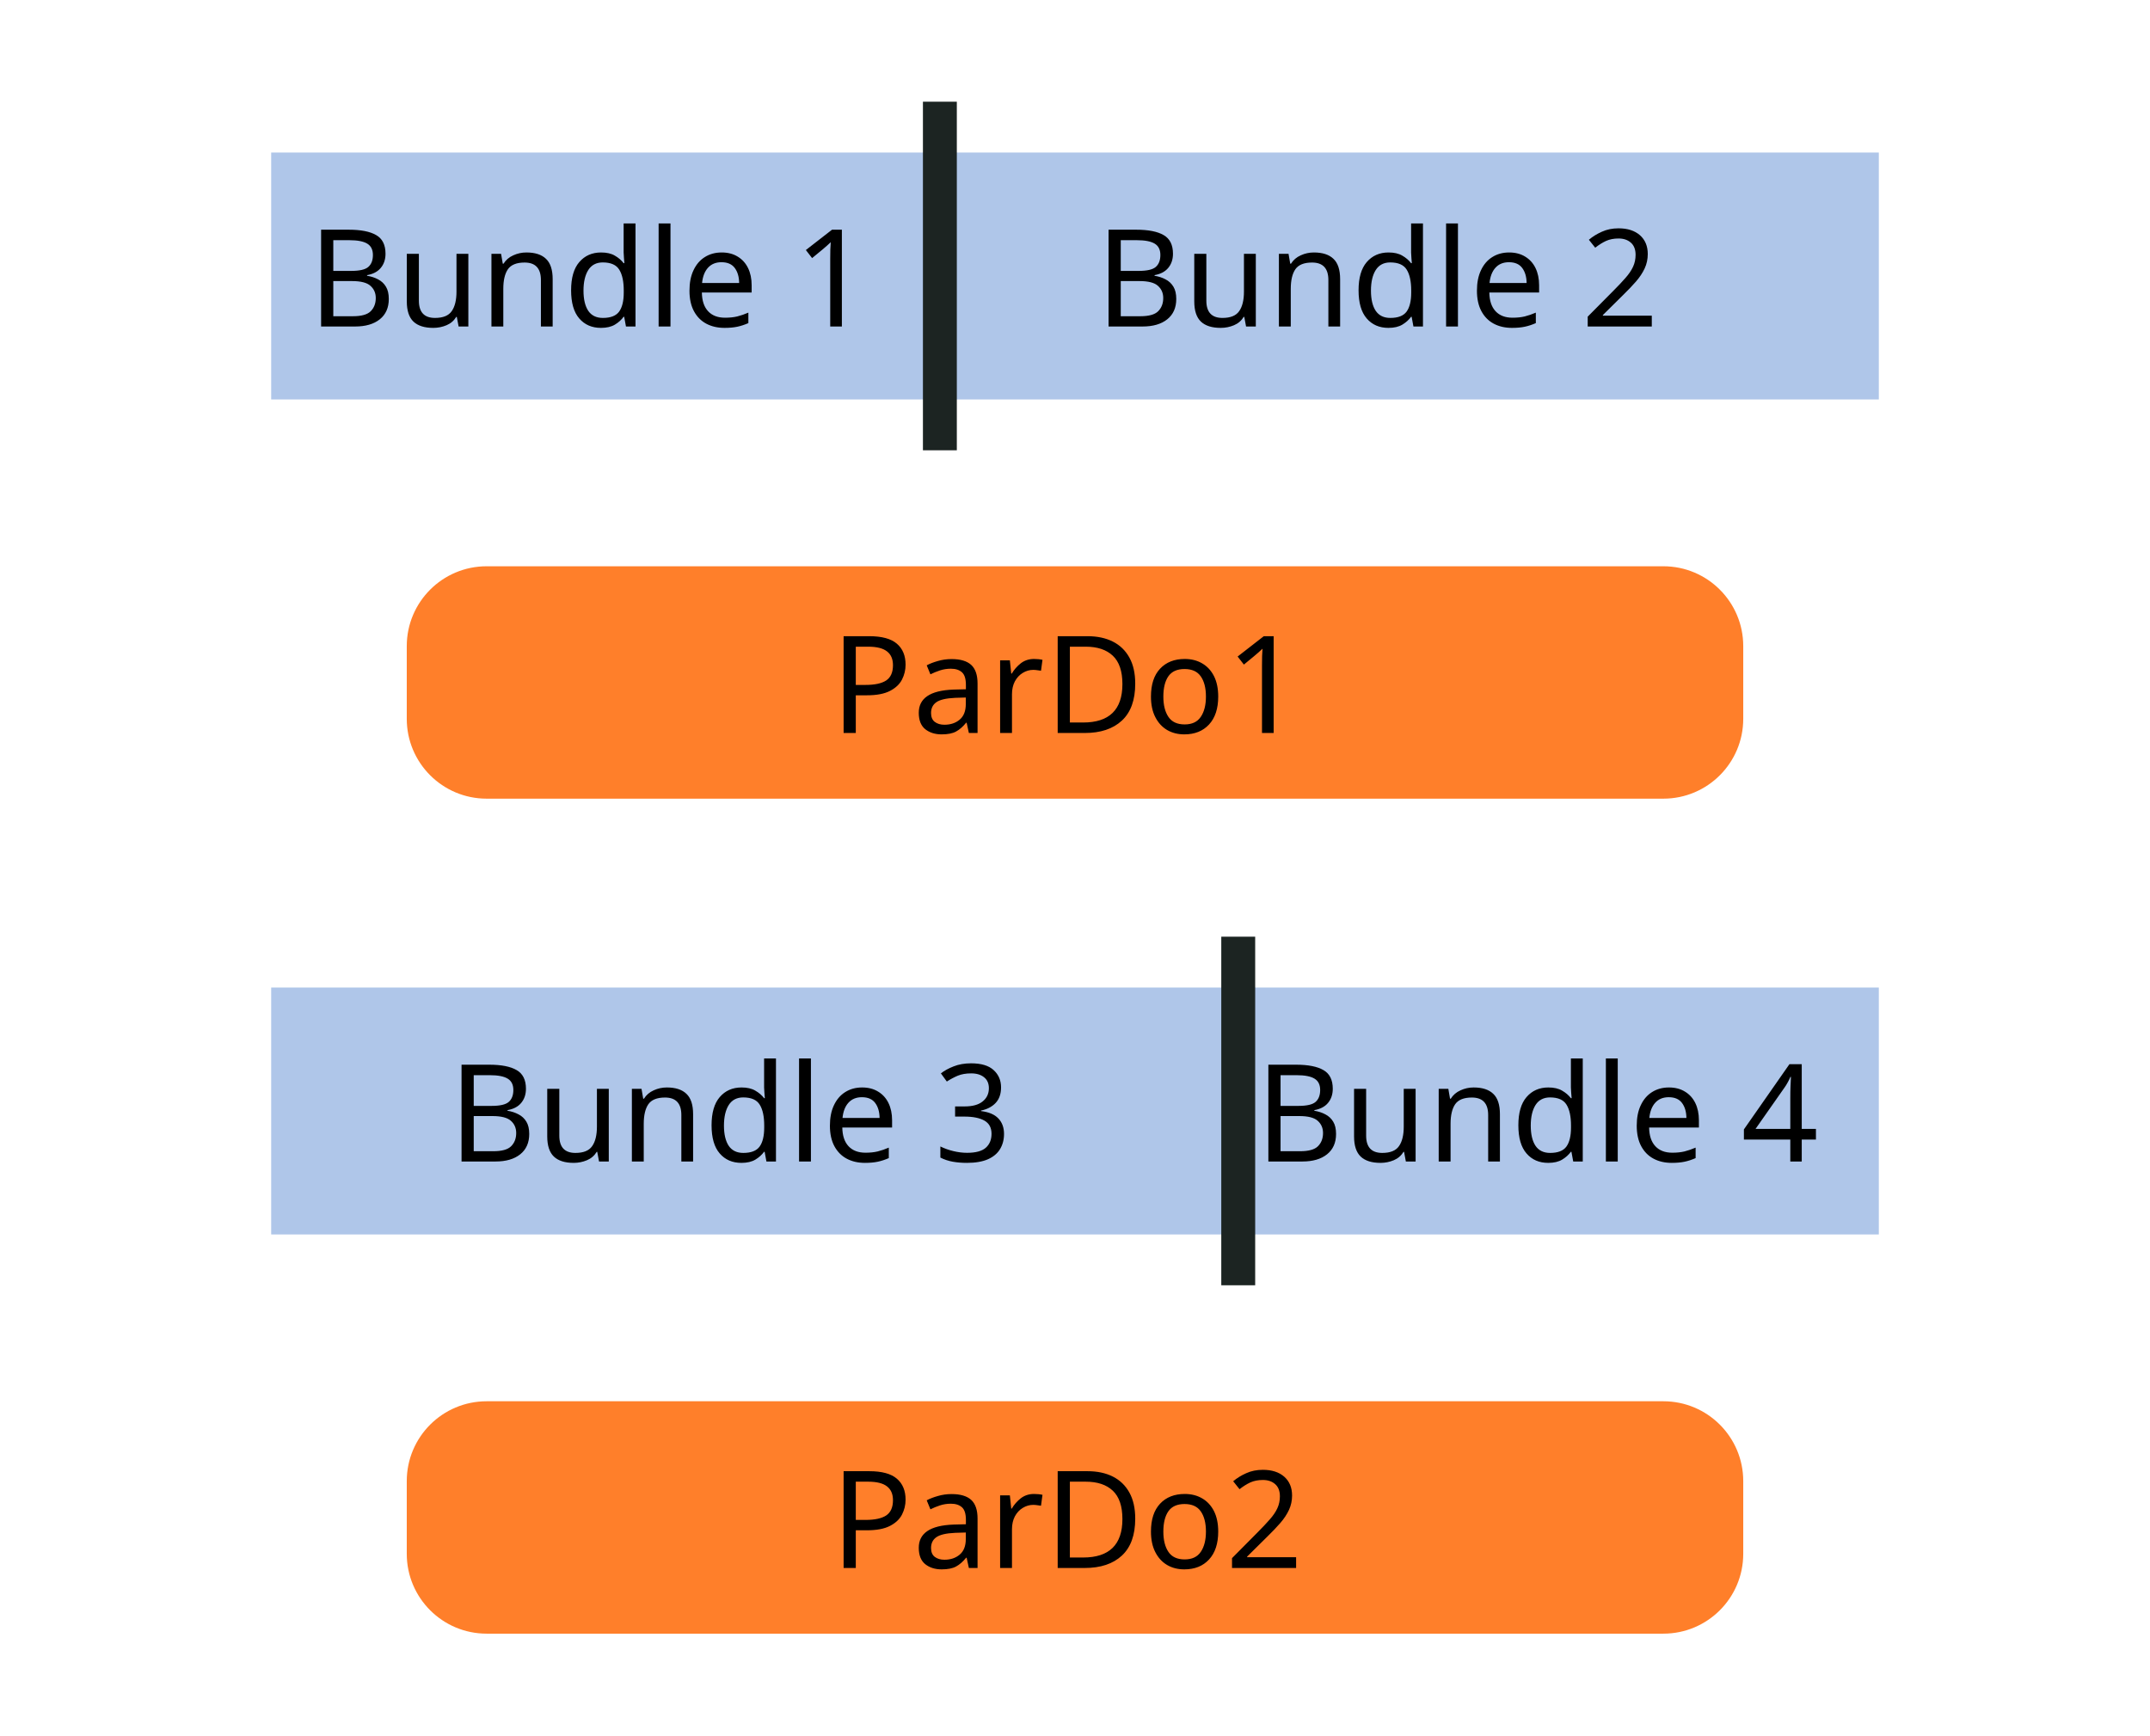
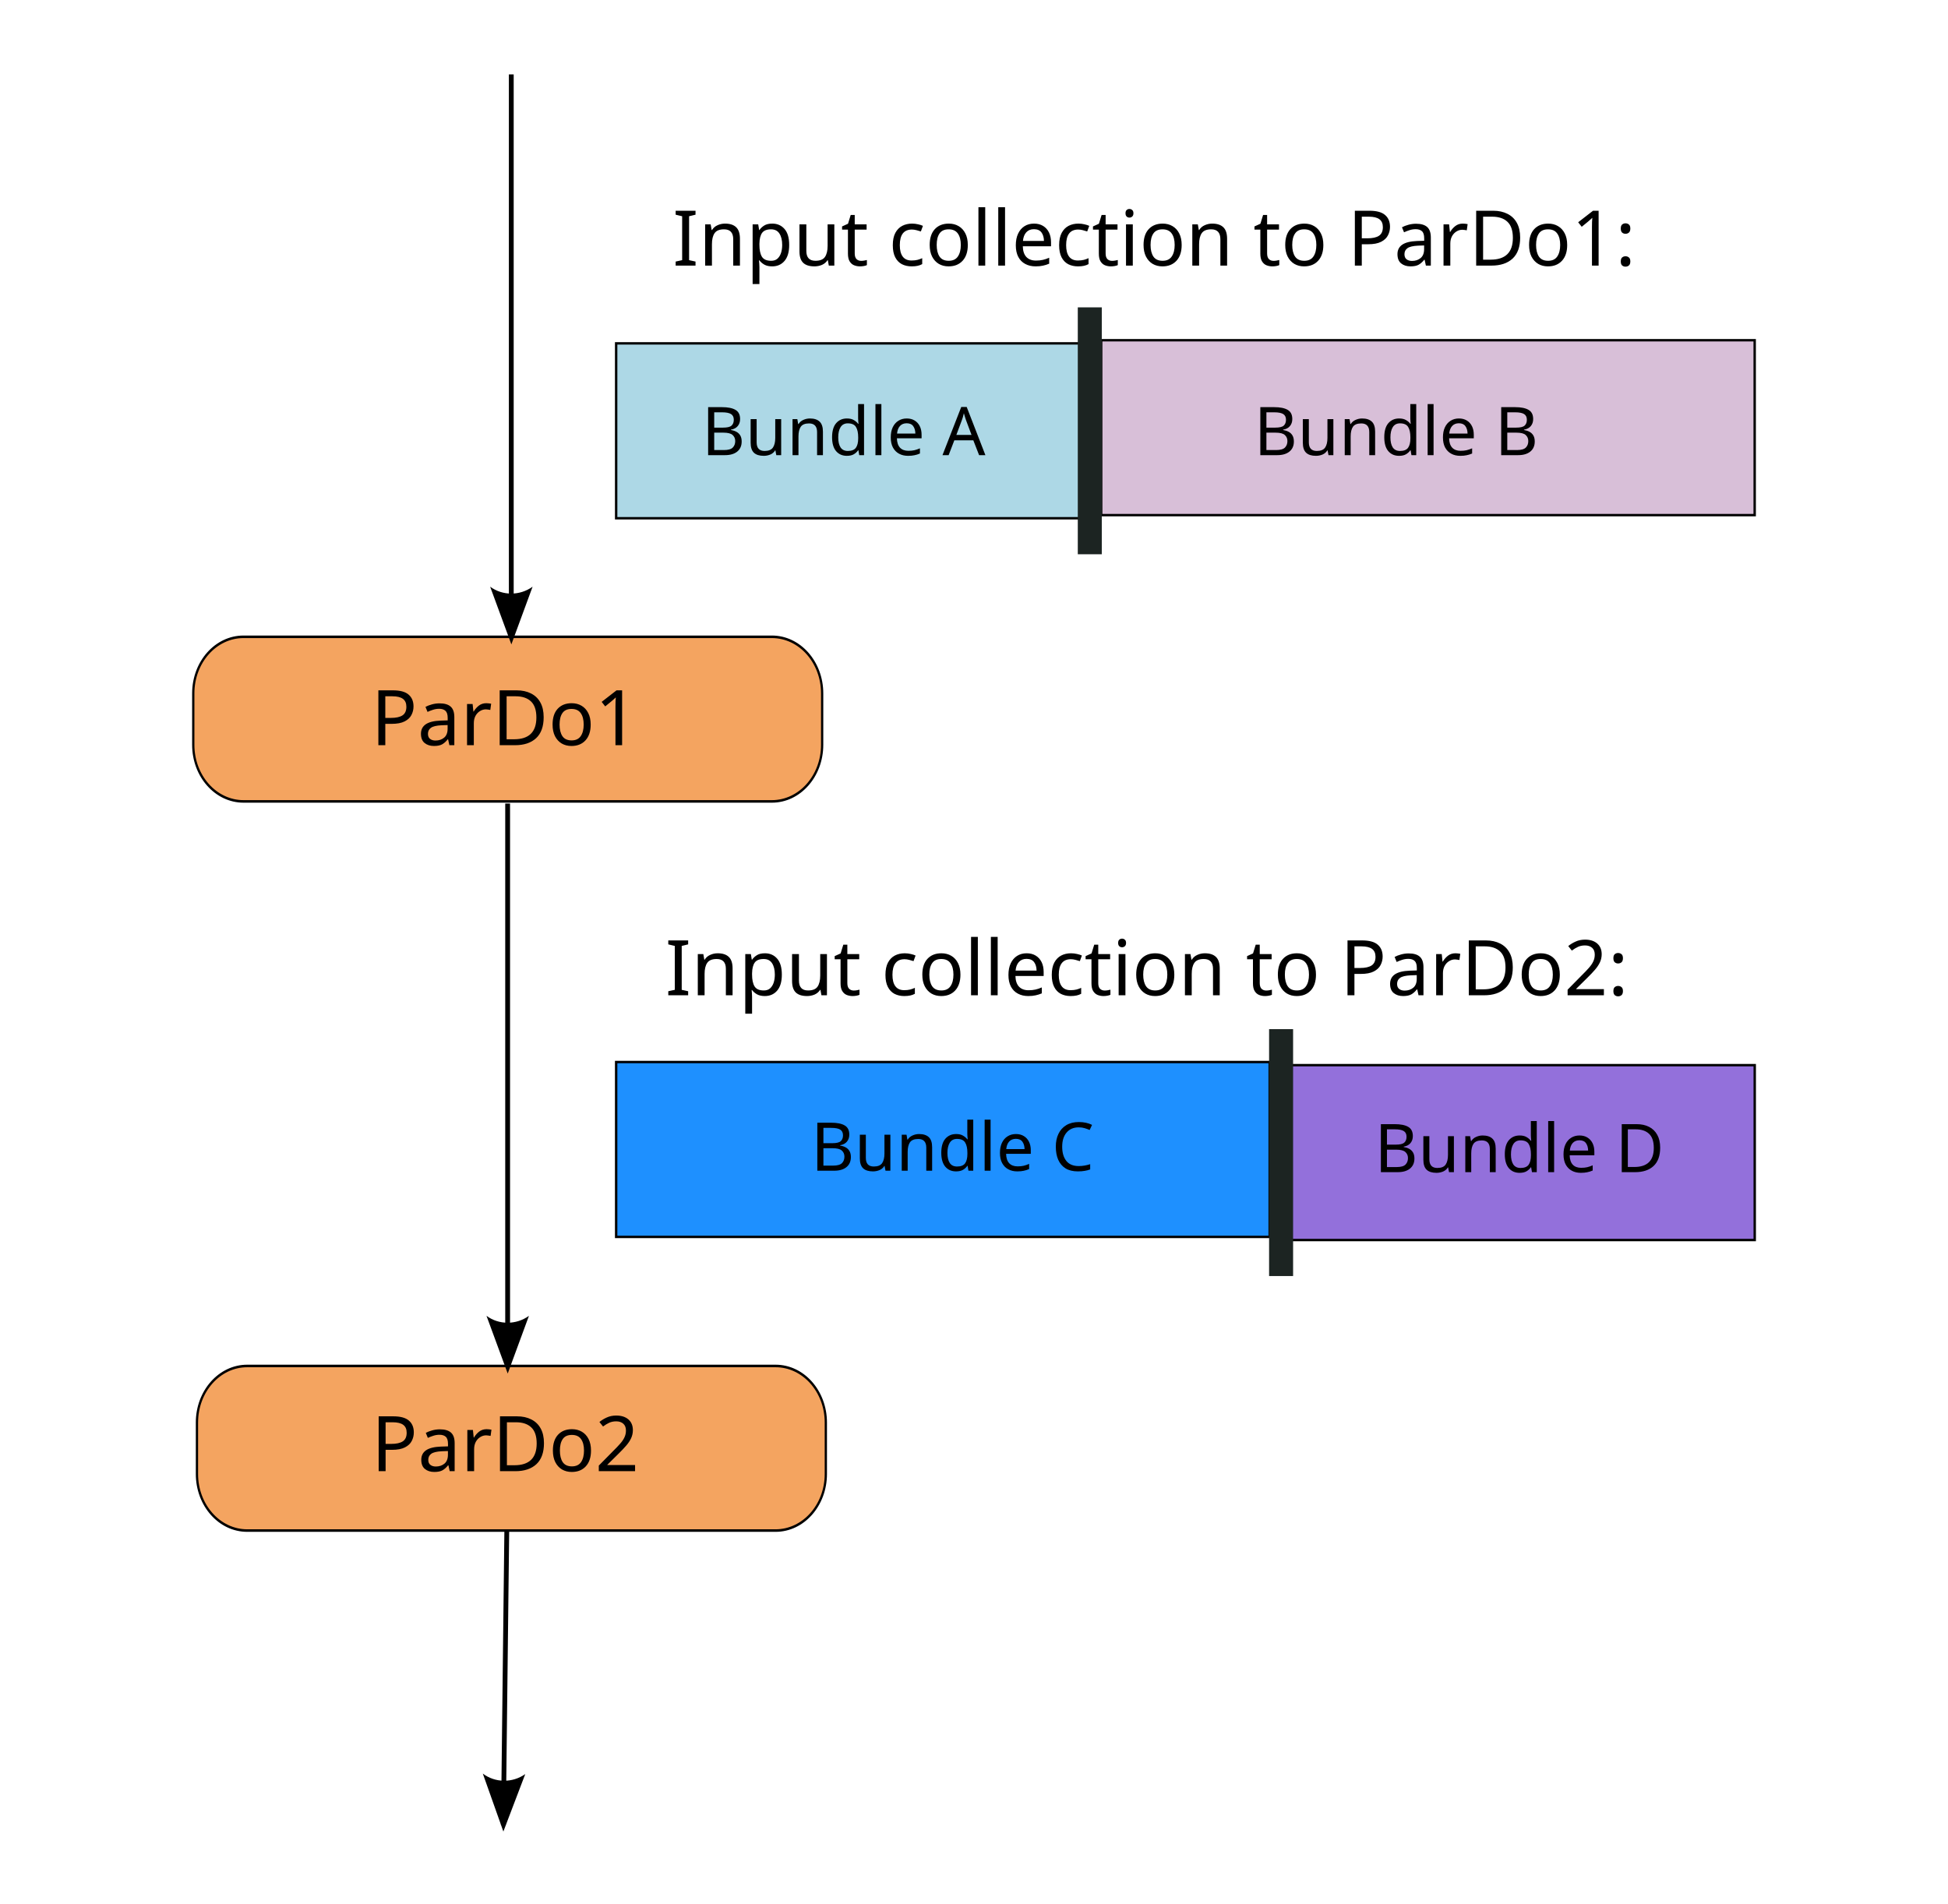
- <svg xmlns="http://www.w3.org/2000/svg" id="svg2" height="256.02" width="317.14" version="1.1">
-   <g id="layer1" transform="translate(24.32757,-613.0051)">
-     <g id="g3135" transform="translate(9.24386,-180)">
-       <rect id="rect2987" ry="11.782" height="34.286" width="197.14" y="876.55" x="26.429" fill="#ff7f2a" />
-       <text id="text2991" style="letter-spacing:0px;word-spacing:0px;" line-height="125%" font-weight="normal" font-size="40px" font-style="normal" y="901.149" x="88.931" font-family="Sans" xml:space="preserve" fill="#000000">
-         <tspan id="tspan2993" font-size="20px" y="901.149" x="88.931">ParDo1</tspan>
-       </text>
-     </g>
-     <g id="g3995" transform="translate(1.101003,0)">
-       <rect id="rect3025" height="36.429" width="237.14" y="635.51" x="14.571" fill="#afc6e9" />
-       <rect id="rect3161" height="51.429" width="5" y="628.01" x="110.71" fill="#1c2422" />
-       <text id="text3163" style="letter-spacing:0px;word-spacing:0px;" font-weight="normal" font-size="20px" line-height="125%" xml:space="preserve" font-style="normal" y="661.175" x="20" font-family="Sans" fill="#000000">
-         <tspan id="tspan3165" y="661.175" x="20">Bundle 1</tspan>
-       </text>
-       <text id="text3163-1" style="letter-spacing:0px;word-spacing:0px;" font-weight="normal" font-size="20px" line-height="125%" xml:space="preserve" font-style="normal" y="661.175" x="136.155" font-family="Sans" fill="#000000">
-         <tspan id="tspan3165-8" y="661.175" x="136.155">Bundle 2</tspan>
-       </text>
-     </g>
-     <g id="g3135-4" transform="translate(9.24386,-56.80831)">
-       <rect id="rect2987-3" ry="11.782" height="34.286" width="197.14" y="876.55" x="26.429" fill="#ff7f2a" />
-       <text id="text2991-0" style="letter-spacing:0px;word-spacing:0px;" line-height="125%" font-weight="normal" font-size="40px" font-style="normal" y="901.149" x="88.931" font-family="Sans" xml:space="preserve" fill="#000000">
-         <tspan id="tspan2993-7" font-size="20px" y="901.149" x="88.931">ParDo2</tspan>
-       </text>
-     </g>
-     <g id="g4003" transform="translate(1.5014038e-5,0)">
-       <rect id="rect3025-8" height="36.429" width="237.14" y="758.7" x="15.672" fill="#afc6e9" />
-       <rect id="rect3161-9" height="51.429" width="5" y="751.2" x="155.82" fill="#1c2422" />
-       <text id="text3163-2" style="letter-spacing:0px;word-spacing:0px;" font-weight="normal" font-size="20px" line-height="125%" xml:space="preserve" font-style="normal" y="784.367" x="41.815" font-family="Sans" fill="#000000">
-         <tspan id="tspan3165-6" y="784.367" x="41.815">Bundle 3</tspan>
-       </text>
-       <text id="text3163-1-6" style="letter-spacing:0px;word-spacing:0px;" font-weight="normal" font-size="20px" line-height="125%" xml:space="preserve" font-style="normal" y="784.367" x="160.828" font-family="Sans" fill="#000000">
-         <tspan id="tspan3165-8-4" y="784.367" x="160.828">Bundle 4</tspan>
-       </text>
-     </g>
+ <svg xmlns="http://www.w3.org/2000/svg" id="svg2" height="396.51" width="405.69" version="1.1">
+   <defs id="defs7289">
+     <marker orient="auto" refY="0.0" refX="0.0" id="marker4605" style="overflow:visible;">
+       <path id="path4370" style="fill-rule:evenodd;stroke-width:0.625;stroke-linejoin:round;" d="M 8.719,4.034 L -2.207,0.016 L 8.719,-4.002 C 6.973,-1.63 6.983,1.616 8.719,4.034 z " transform="scale(1.1) rotate(180) translate(1,0)" />
+     </marker>
+     <marker id="Arrow2Lend" refY="0" refX="0" orient="auto">
+       <path id="path3823" stroke-linejoin="round" d="M8.719,4.034-2.207,0.016,8.719-4.002c-1.746,2.372-1.735,5.617-6E-7,8.035z" fill-rule="evenodd" transform="matrix(-1.1,0,0,-1.1,-1.1,0)" stroke-width="0.625" />
+     </marker>
+   </defs>
+   <rect id="rect3025-5" height="36.429" width="136.1" stroke="#000" stroke-dasharray="none" stroke-miterlimit="4" y="70.871" x="229.33" stroke-width="0.5" fill="#d8bfd8" />
+   <rect id="rect3025-9" height="36.429" width="96.969" stroke="#000" stroke-dasharray="none" stroke-miterlimit="4" y="71.523" x="128.32" stroke-width="0.5" fill="#add8e6" />
+   <rect id="rect3161-3" height="51.429" width="5" y="64.023" x="224.46" fill="#1c2422" />
+   <text id="text3163-19" style="letter-spacing:0px;word-spacing:0px;" font-family="Sans" xml:space="preserve" font-size="20px" line-height="125%" font-style="normal" y="94.81" x="146.119" font-weight="normal" fill="#000000">
+     <tspan id="tspan3165-4" y="94.81" x="146.119" font-size="14px">Bundle A</tspan>
+   </text>
+   <text id="text3163-1-7" style="letter-spacing:0px;word-spacing:0px;" font-family="Sans" xml:space="preserve" font-size="20px" line-height="125%" font-style="normal" y="94.81" x="261.116" font-weight="normal" fill="#000000">
+     <tspan id="tspan3165-8-8" y="94.81" x="261.116" font-size="14px">Bundle B</tspan>
+   </text>
+   <rect id="rect3025-5-4" stroke-dasharray="none" transform="scale(-1,1)" height="36.429" width="136.1" stroke="#000" stroke-miterlimit="4" y="221.22" x="-264.42" stroke-width="0.5" fill="#1e90ff" />
+   <rect id="rect3025-9-5" transform="scale(-1,1)" height="36.429" width="96.969" stroke="#000" stroke-dasharray="none" stroke-miterlimit="4" y="221.87" x="-365.44" stroke-width="0.5" fill="#9370db" />
+   <rect id="rect3161-3-0" transform="scale(-1,1)" height="51.429" width="5" y="214.37" x="-269.3" fill="#1c2422" />
+   <g id="g3135-2" transform="matrix(0.8881136,0,0,1,-3.85619,-743.9032)" stroke="#000" stroke-miterlimit="4" stroke-dasharray="none" stroke-width="0.531" fill="#f4a460">
+     <rect id="rect2987-2" ry="11.782" height="34.286" width="147.47" stroke="#000" stroke-dasharray="none" stroke-miterlimit="4" y="876.55" x="49.663" stroke-width="0.531" fill="#f4a460" />
  </g>
+   <g id="g3135-7" transform="matrix(0.8881136,0,0,1,-3.089101,-592.0192)">
+     <rect id="rect2987-36" ry="11.782" height="34.286" width="147.47" stroke="#000" stroke-dasharray="none" stroke-miterlimit="4" y="876.55" x="49.663" stroke-width="0.531" fill="#f4a460" />
+     <text id="text9065" style="letter-spacing:0px;word-spacing:0px;" font-weight="normal" xml:space="preserve" transform="scale(1.061123,0.9423978)" font-size="42.445px" font-style="normal" y="792.919" x="85.253" font-family="Sans" line-height="125%" fill="#000000">
+       <tspan id="tspan9067" font-size="16.978px" y="792.919" x="85.253">ParDo1</tspan>
+     </text>
+     <text id="text9069" style="letter-spacing:0px;word-spacing:0px;" font-weight="normal" xml:space="preserve" transform="scale(1.061123,0.9423978)" font-size="42.445px" font-style="normal" y="953.384" x="85.319" font-family="Sans" line-height="125%" fill="#000000">
+       <tspan id="tspan9071" font-size="16.978px" y="953.384" x="85.319">ParDo2</tspan>
+     </text>
+     <text id="text3153" font-size="21.222px" font-family="Sans" transform="scale(1.061123,0.9423978)" style="letter-spacing:0px;word-spacing:0px;" line-height="125%" xml:space="preserve" y="686.91" x="151.917" font-weight="normal" font-style="normal" fill="#000000">
+       <tspan id="tspan3155" y="686.91" x="151.917" font-size="16.978px">Input collection to ParDo1:</tspan>
+     </text>
+     <text id="text3153-3" font-size="21.222px" font-family="Sans" transform="scale(1.061123,0.9423978)" style="letter-spacing:0px;word-spacing:0px;" line-height="125%" xml:space="preserve" y="848.193" x="150.289" font-weight="normal" font-style="normal" fill="#000000">
+       <tspan id="tspan3155-1" y="848.193" x="150.289" font-size="16.978px">Input collection to ParDo2:</tspan>
+     </text>
+   </g>
+   <text id="text3163-19-6" style="letter-spacing:0px;word-spacing:0px;" font-family="Sans" xml:space="preserve" font-size="20px" line-height="125%" font-style="normal" y="243.861" x="168.858" font-weight="normal" fill="#000000">
+     <tspan id="tspan3165-4-3" y="243.861" x="168.858" font-size="14px">Bundle C</tspan>
+   </text>
+   <text id="text3163-19-2" style="letter-spacing:0px;word-spacing:0px;" font-family="Sans" xml:space="preserve" font-size="20px" line-height="125%" font-style="normal" y="244.162" x="286.223" font-weight="normal" fill="#000000">
+     <tspan id="tspan3165-4-0" y="244.162" x="286.223" font-size="14px">Bundle D</tspan>
+   </text>
+   <path id="path8330" stroke-linejoin="miter" style="marker-end:url(#marker4605)" d="m106.48,15.5,0,117.4" stroke="#000" stroke-linecap="butt" stroke-width="1px" fill="none" />
+   <path id="path8330-5" stroke-linejoin="miter" style="marker-end:url(#marker4605)" d="m105.72,167.38,0,117.4" stroke="#000" stroke-linecap="butt" stroke-width="1px" fill="none" />
+   <path id="path8522" stroke-linejoin="miter" style="marker-end:url(#marker4605)" d="m105.54,318.99-0.712,61.191" stroke="#000" stroke-linecap="butt" stroke-width="1px" fill="none" />
</svg>
